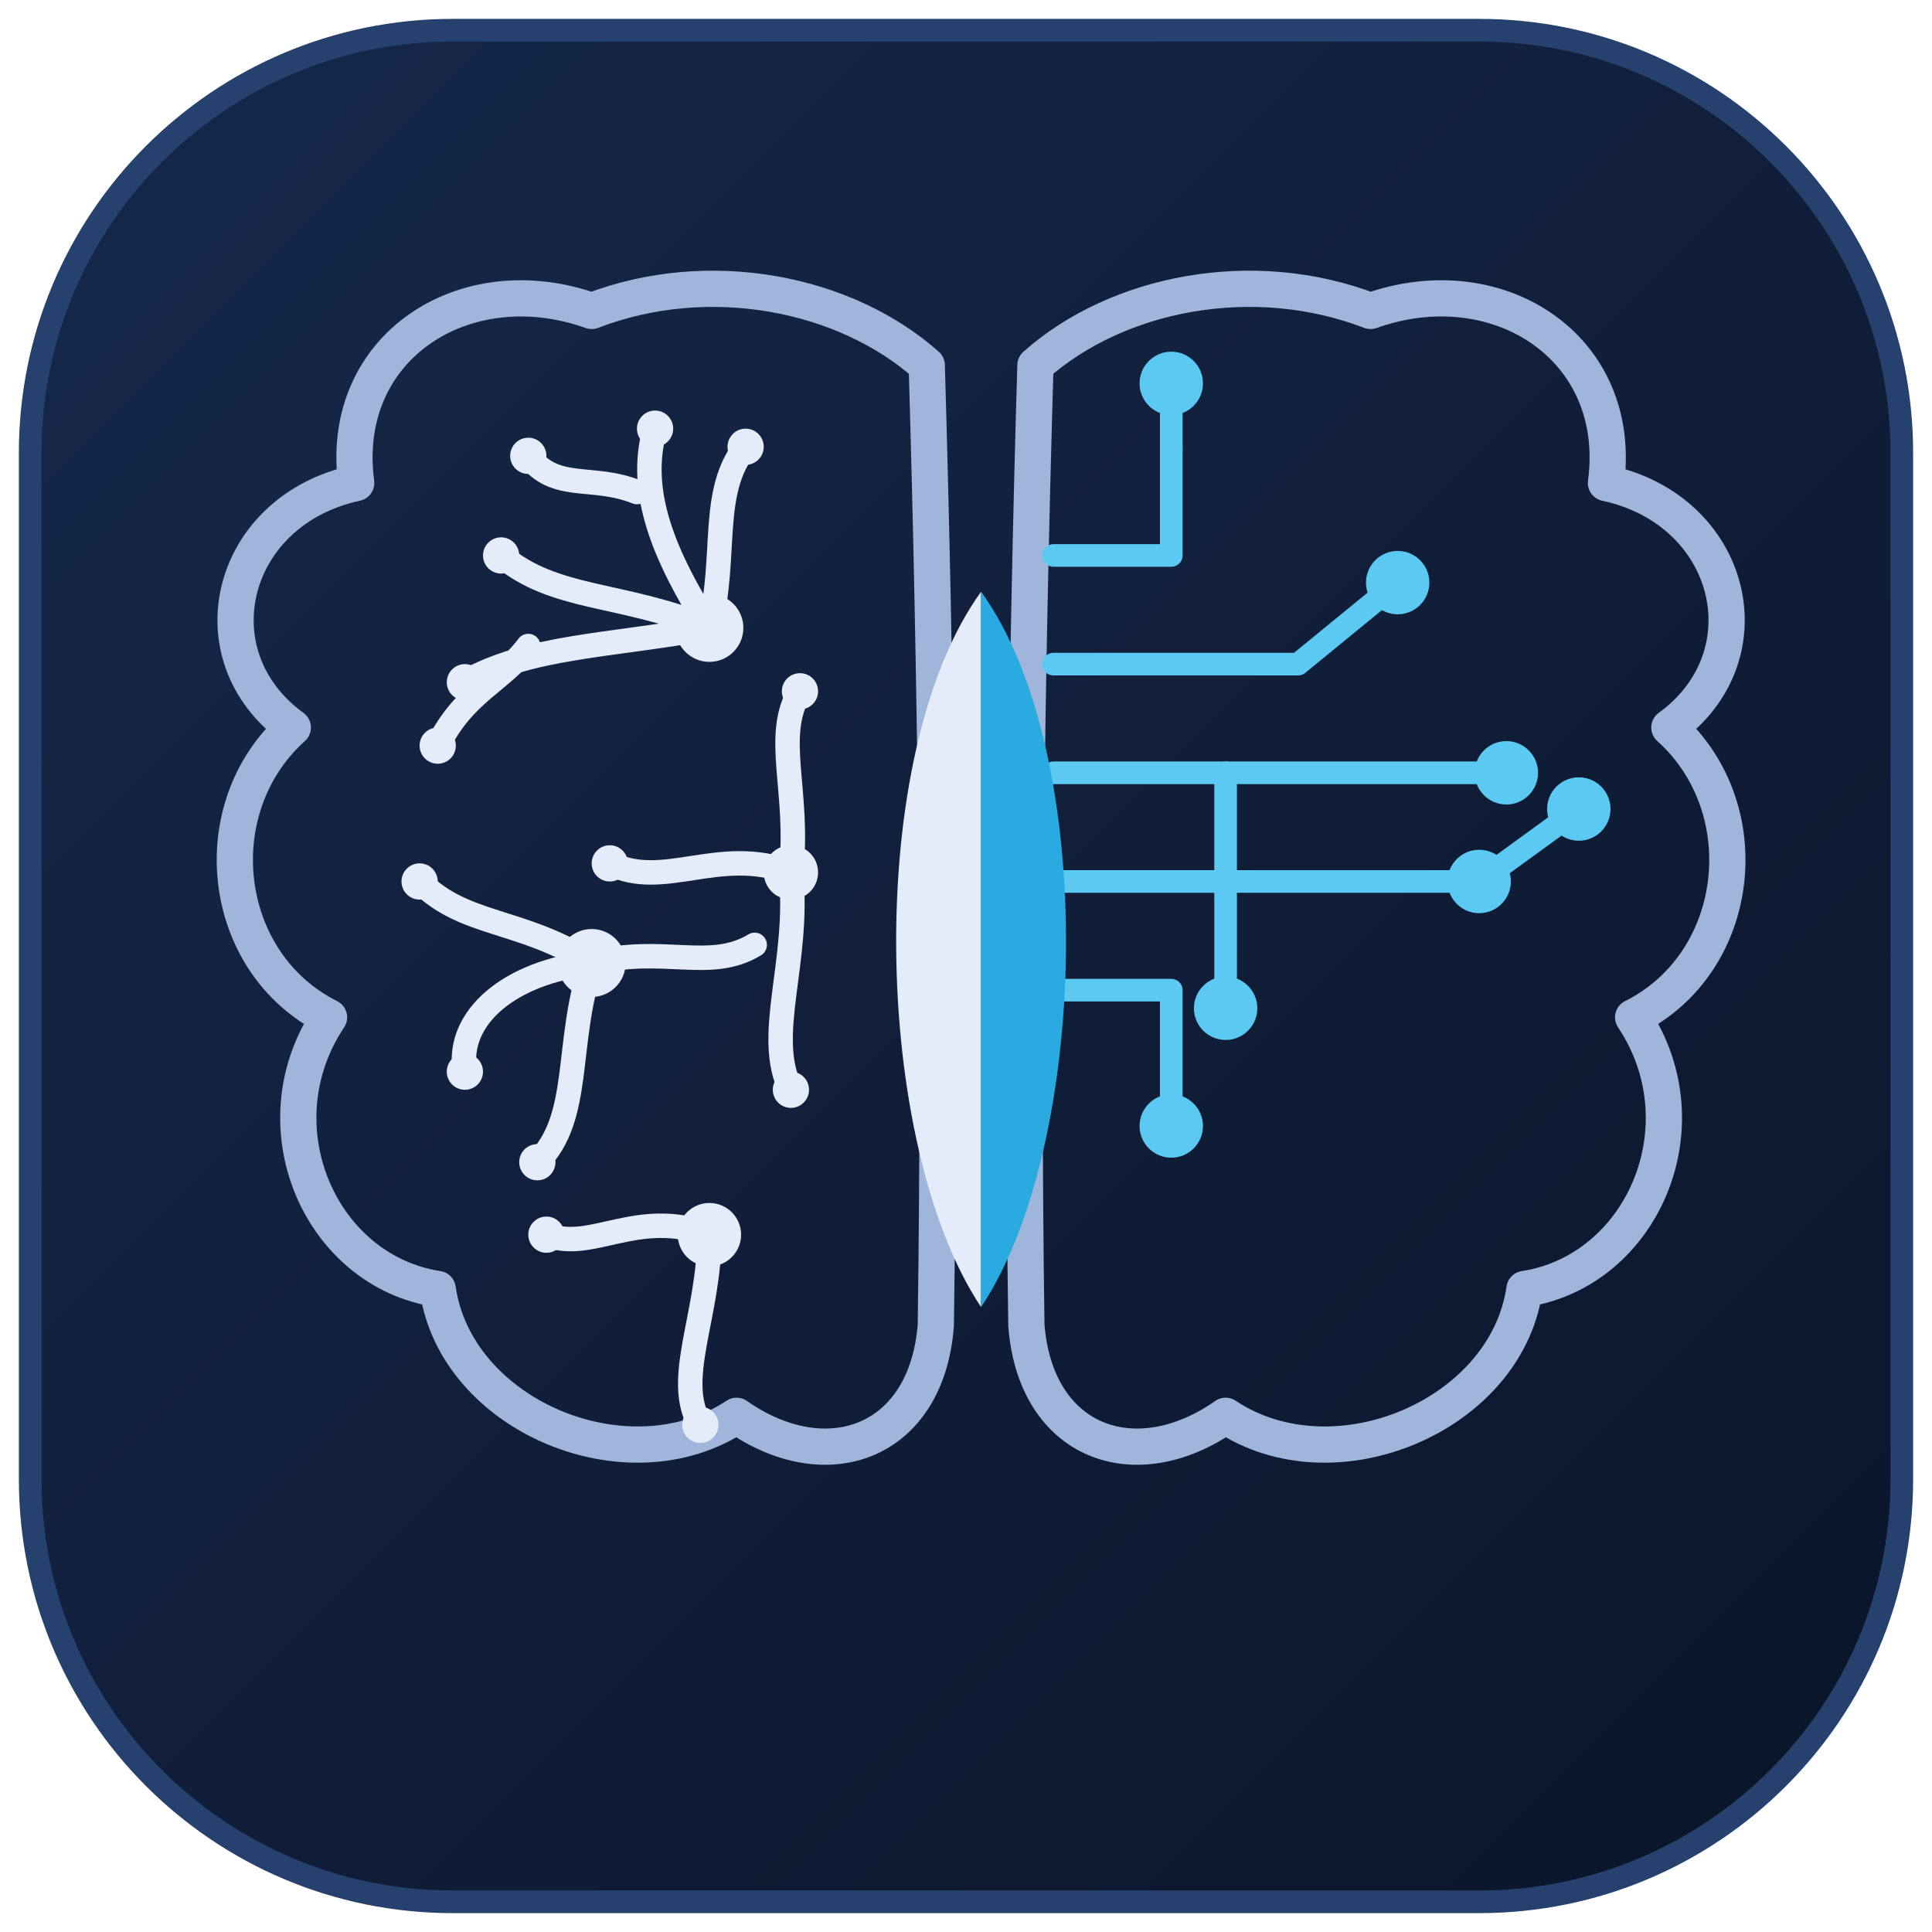
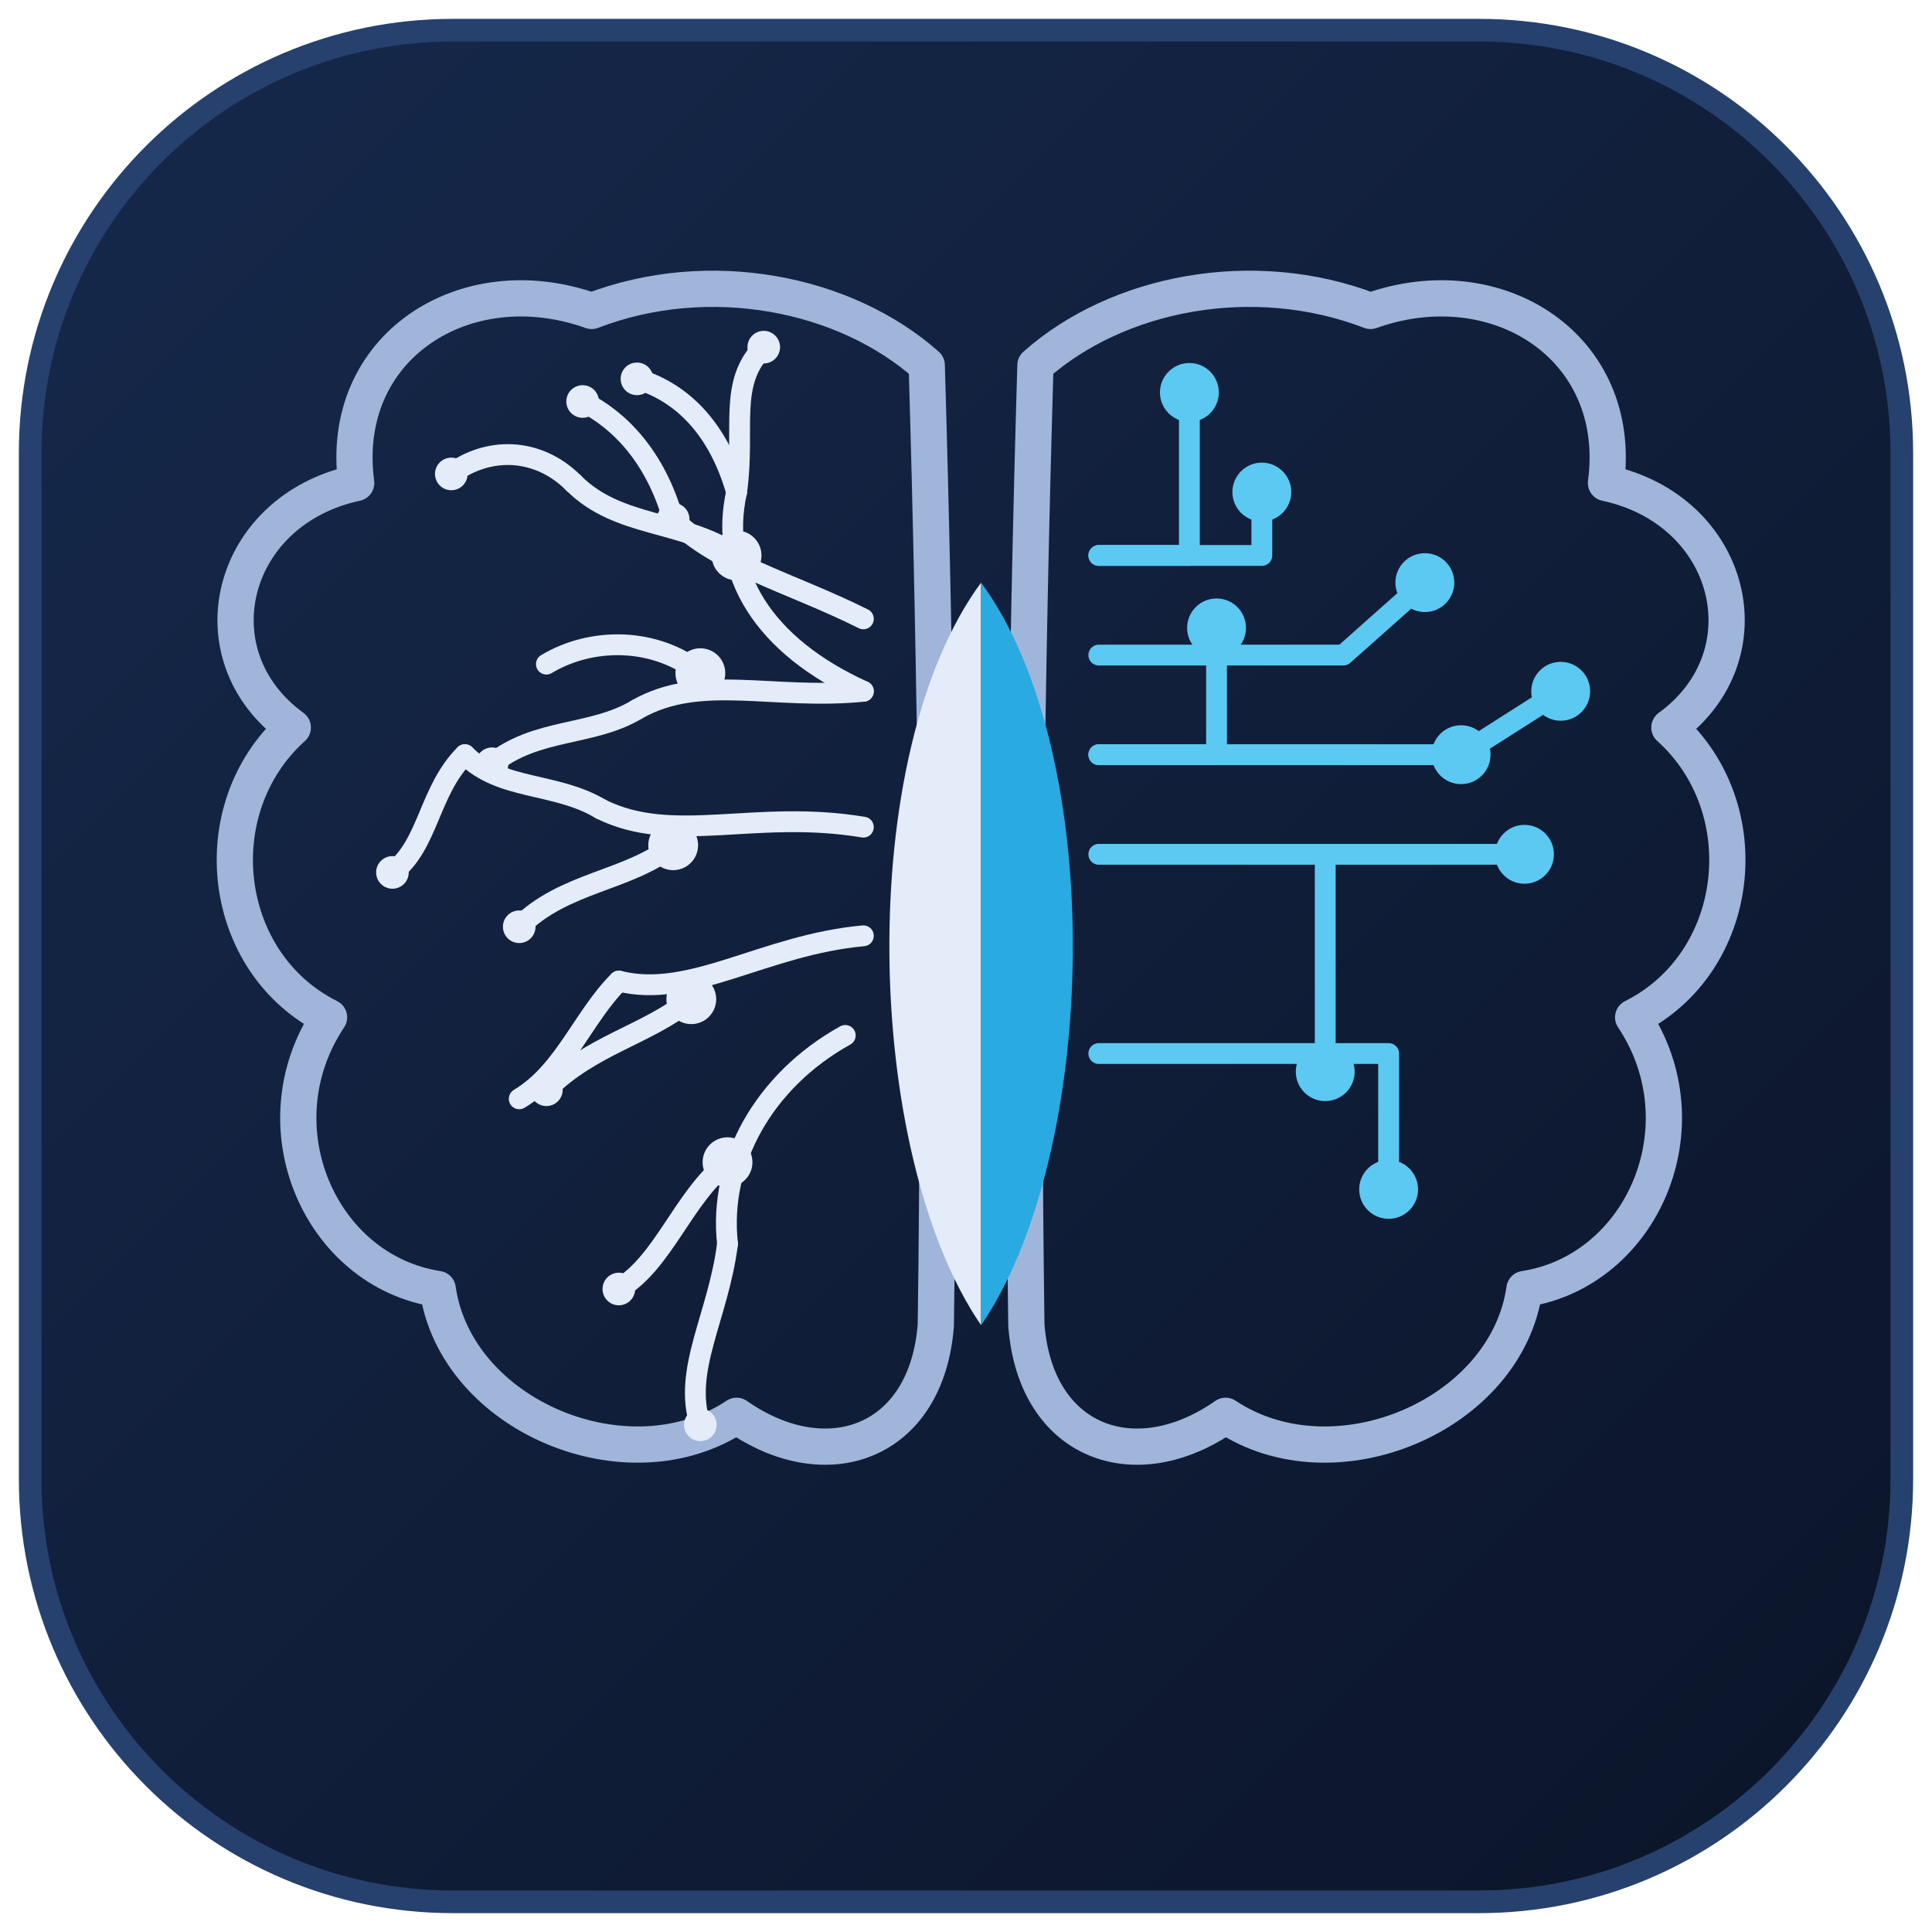
<svg xmlns="http://www.w3.org/2000/svg" width="128" height="128" viewBox="0 0 128 128" fill="none" role="img" aria-label="Thalamus logo">
  <defs>
    <linearGradient id="tile" x1="0" y1="0" x2="128" y2="128" gradientUnits="userSpaceOnUse">
      <stop stop-color="#16294C" />
      <stop offset="1" stop-color="#0B1428" />
    </linearGradient>
    <path id="hemiL" d="M198 54 C180 38 150 32 124 42 C96 32 68 50 72 80 C44 86 36 118 58 134 C38 152 42 186 66 198 C50 222 64 254 90 258 C94 286 132 302 156 286 C176 300 198 292 200 266 C201 196 200 122 198 54 Z" />
  </defs>
  <rect x="2" y="2" width="124" height="124" rx="28" fill="url(#tile)" stroke="#26416E" stroke-width="1.5" />
  <g transform="translate(2,8) scale(0.3)">
    <use href="#hemiL" stroke="#9FB6DA" stroke-width="8" fill="none" stroke-linejoin="round" />
    <use href="#hemiL" stroke="#9FB6DA" stroke-width="8" fill="none" stroke-linejoin="round" transform="translate(420,0) scale(-1,1)" />
-     <g stroke="#E3ECF8" fill="none" stroke-width="5.4" stroke-linecap="round" stroke-linejoin="round">
-       <path d="M150 112 C140 96 134 82 138 68" />
-       <path d="M134 82 C124 78 116 82 110 74" />
-       <path d="M150 112 C130 104 116 106 104 96" />
-       <path d="M150 112 C128 116 110 116 96 124" />
-       <path d="M110 116 C104 124 96 126 90 138" />
-       <path d="M150 112 C154 96 150 82 158 72" />
-       <path d="M124 186 C108 176 96 178 86 168" />
-       <path d="M124 186 C106 188 94 198 96 210" />
-       <path d="M124 186 C118 204 122 220 112 230" />
-       <path d="M124 186 C140 182 150 188 160 182" />
-       <path d="M168 166 C152 160 140 170 128 164" />
-       <path d="M168 166 C170 148 164 136 170 126" />
-       <path d="M168 166 C170 186 162 202 168 214" />
-       <path d="M150 246 C134 240 124 250 114 246" />
-       <path d="M150 246 C150 264 142 278 148 288" />
+     <g stroke="#E3ECF8" fill="none" stroke-width="4.6" stroke-linecap="round" stroke-linejoin="round">
+       <path d="M184 126 C162 116 152 100 156 82" />
+       <path d="M156 96 C144 88 130 90 120 80" />
+       <path d="M156 82 C152 68 144 60 134 57" />
+       <path d="M184 126 C164 128 148 122 134 130" />
+       <path d="M148 122 C138 114 124 114 114 120" />
+       <path d="M134 130 C124 136 112 134 102 142" />
+       <path d="M120 80 C112 72 101 72 93 78" />
+       <path d="M184 110 C168 102 152 98 142 88" />
+       <path d="M156 82 C158 68 154 58 162 50" />
+       <path d="M142 88 C138 74 130 66 122 62" />
+       <path d="M184 156 C160 152 142 160 126 152" />
+       <path d="M142 160 C132 168 118 168 108 178" />
+       <path d="M126 152 C116 146 104 148 96 140" />
+       <path d="M96 140 C88 148 88 160 80 166" />
+       <path d="M184 180 C162 182 146 194 130 190" />
+       <path d="M146 194 C136 202 124 204 114 214" />
+       <path d="M130 190 C122 198 118 210 108 216" />
+       <path d="M180 202 C162 212 152 230 154 248" />
+       <path d="M154 230 C144 238 140 252 130 258" />
+       <path d="M154 248 C152 264 144 276 148 288" />
    </g>
    <g fill="#E3ECF8">
-       <circle cx="150" cy="112" r="7.5" />
-       <circle cx="124" cy="186" r="7.5" />
-       <circle cx="168" cy="166" r="6" />
-       <circle cx="150" cy="246" r="7" />
-       <circle cx="138" cy="68" r="4" />
-       <circle cx="110" cy="74" r="4" />
-       <circle cx="104" cy="96" r="4" />
-       <circle cx="96" cy="124" r="4" />
-       <circle cx="90" cy="138" r="4" />
-       <circle cx="158" cy="72" r="4" />
-       <circle cx="86" cy="168" r="4" />
-       <circle cx="96" cy="210" r="4" />
-       <circle cx="112" cy="230" r="4" />
-       <circle cx="128" cy="164" r="4" />
-       <circle cx="170" cy="126" r="4" />
-       <circle cx="168" cy="214" r="4" />
-       <circle cx="114" cy="246" r="4" />
-       <circle cx="148" cy="288" r="4" />
+       <circle cx="156" cy="96" r="5.5" />
+       <circle cx="148" cy="122" r="5.5" />
+       <circle cx="142" cy="160" r="5.5" />
+       <circle cx="146" cy="194" r="5.5" />
+       <circle cx="154" cy="230" r="5.5" />
+       <circle cx="134" cy="57" r="3.6" />
+       <circle cx="93" cy="78" r="3.6" />
+       <circle cx="102" cy="142" r="3.6" />
+       <circle cx="142" cy="88" r="3.6" />
+       <circle cx="80" cy="166" r="3.6" />
+       <circle cx="108" cy="178" r="3.6" />
+       <circle cx="114" cy="214" r="3.6" />
+       <circle cx="130" cy="258" r="3.6" />
+       <circle cx="148" cy="288" r="3.6" />
+       <circle cx="162" cy="50" r="3.6" />
+       <circle cx="122" cy="62" r="3.6" />
    </g>
-     <g stroke="#5CC9F2" fill="none" stroke-width="5" stroke-linecap="round" stroke-linejoin="round">
-       <path d="M226 96 H252 V72" />
-       <path d="M252 72 V58" />
-       <path d="M226 120 H280 L302 102" />
-       <path d="M226 144 H264 V196" />
-       <path d="M226 168 H320" />
-       <path d="M226 192 H252 V222" />
-       <path d="M264 144 H326" />
-       <path d="M320 168 L342 152" />
+     <g stroke="#5CC9F2" fill="none" stroke-width="4.6" stroke-linecap="round" stroke-linejoin="round">
+       <path d="M236 96 H256 V60" />
+       <path d="M236 96 H272 V82" />
+       <path d="M236 118 H290 L308 102" />
+       <path d="M236 140 H262 V112" />
+       <path d="M236 140 H316" />
+       <path d="M236 162 H286 V210" />
+       <path d="M236 206 H300 V236" />
+       <path d="M286 162 H330" />
+       <path d="M316 140 L338 126" />
    </g>
    <g fill="#5CC9F2">
-       <circle cx="252" cy="58" r="7" />
-       <circle cx="302" cy="102" r="7" />
-       <circle cx="264" cy="196" r="7" />
-       <circle cx="320" cy="168" r="7" />
-       <circle cx="252" cy="222" r="7" />
-       <circle cx="326" cy="144" r="7" />
-       <circle cx="342" cy="152" r="7" />
+       <circle cx="256" cy="60" r="6.5" />
+       <circle cx="272" cy="82" r="6.5" />
+       <circle cx="308" cy="102" r="6.5" />
+       <circle cx="262" cy="112" r="6.5" />
+       <circle cx="316" cy="140" r="6.5" />
+       <circle cx="338" cy="126" r="6.5" />
+       <circle cx="286" cy="210" r="6.5" />
+       <circle cx="300" cy="236" r="6.5" />
+       <circle cx="330" cy="162" r="6.5" />
    </g>
-     <path d="M210 104 C184 140 186 226 210 262 Z" fill="#E3ECF8" />
-     <path d="M210 104 C236 140 234 226 210 262 Z" fill="#29ABE2" />
+     <path d="M210 102 C182 140 184 228 210 266 Z" fill="#E3ECF8" />
+     <path d="M210 102 C238 140 236 228 210 266 Z" fill="#29ABE2" />
  </g>
</svg>
